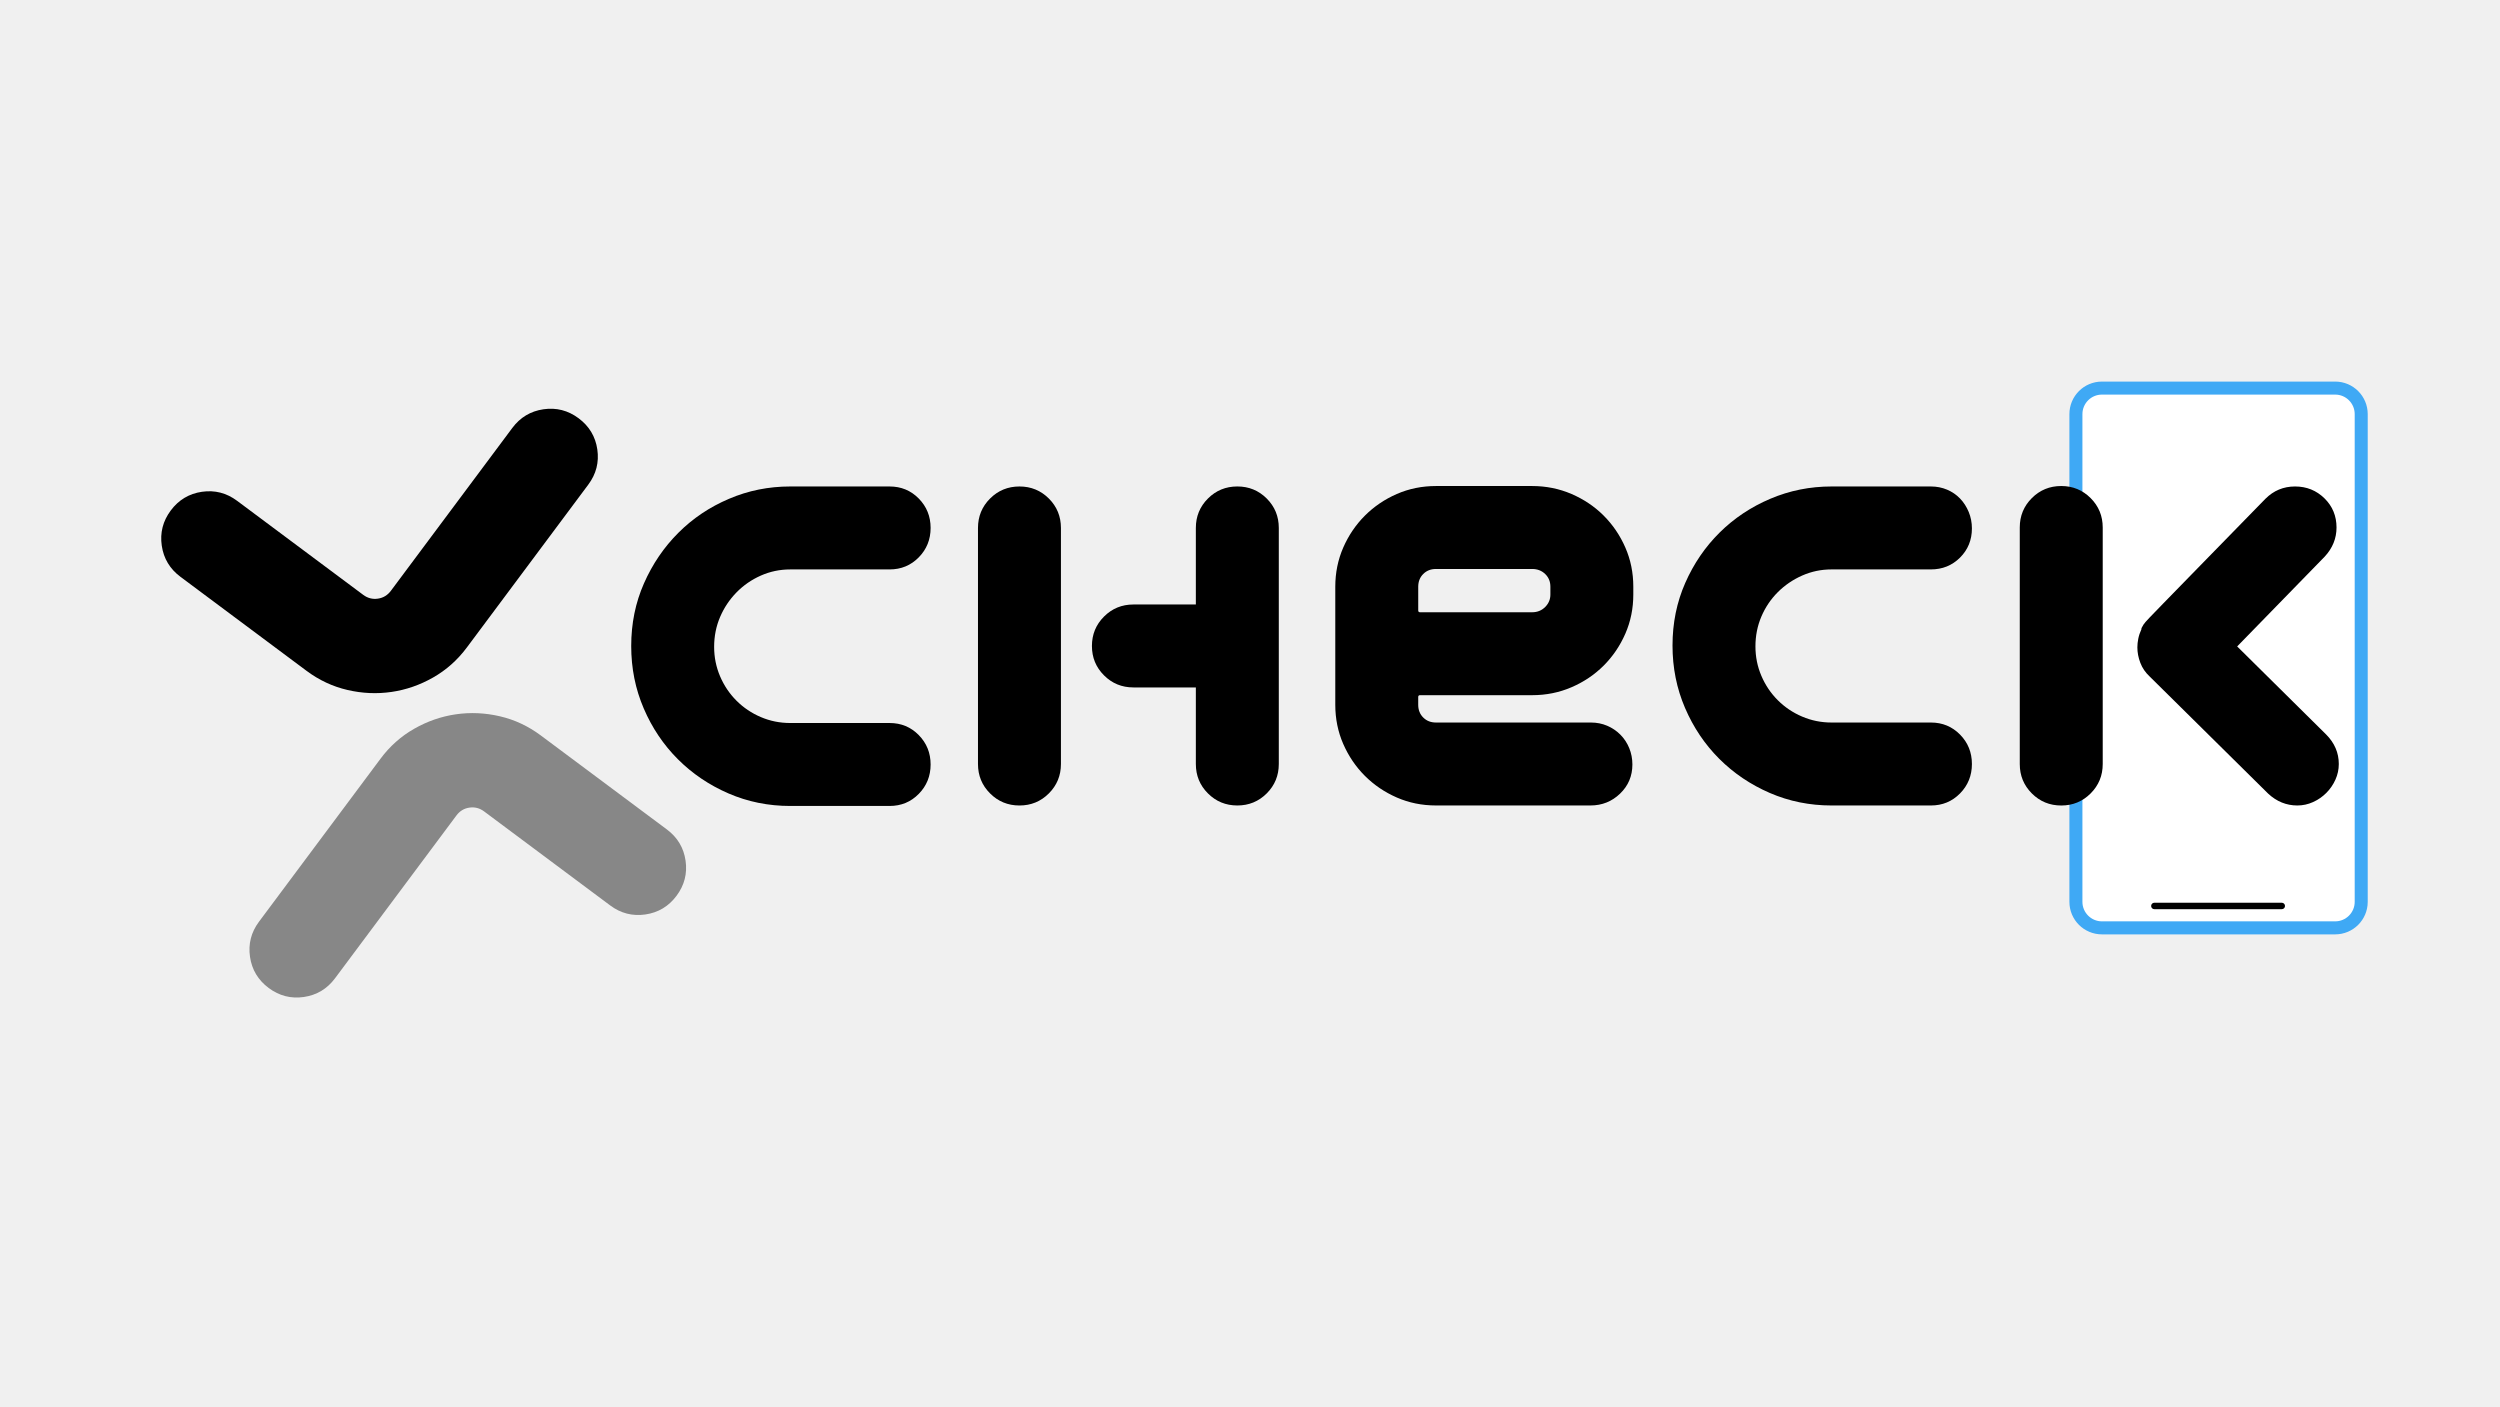
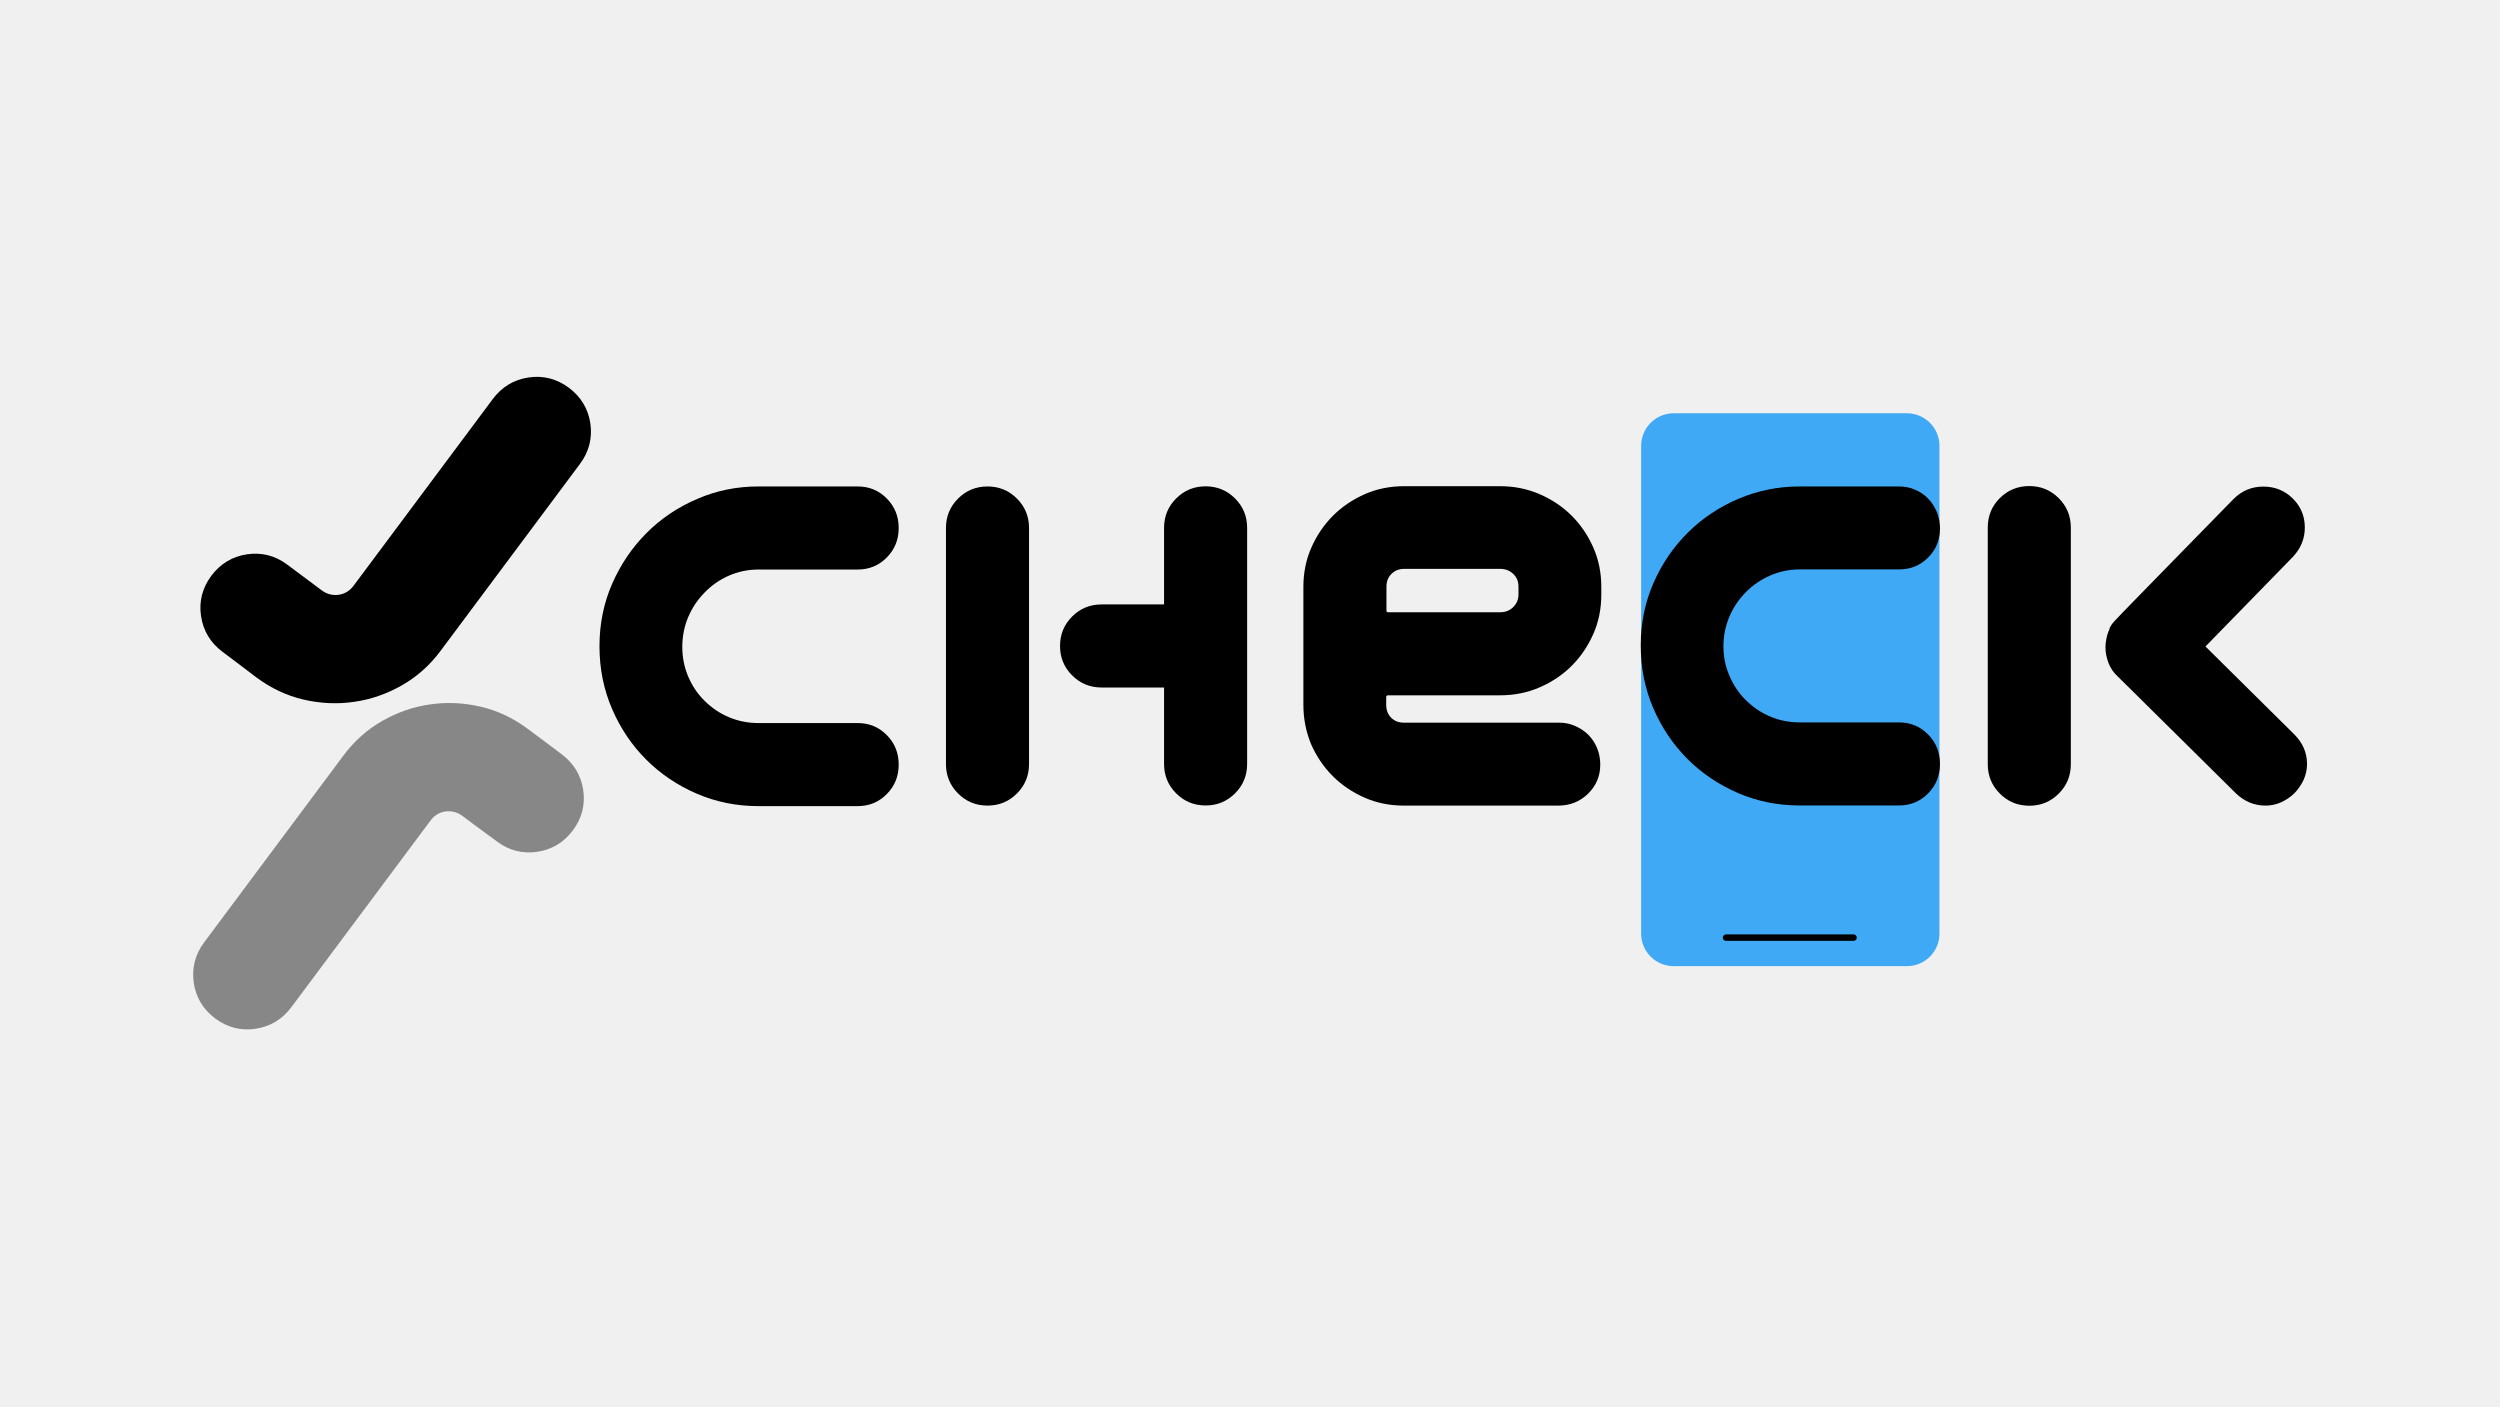
<svg xmlns="http://www.w3.org/2000/svg" version="1.1" id="Layer_1" x="0px" y="0px" viewBox="0 0 1920 1080" style="enable-background:new 0 0 1920 1080;" xml:space="preserve">
  <style type="text/css">
- 	.st0{fill:#fff;}
- 	.st1{fill:none;stroke:#3FA9F5;stroke-width:10;stroke-miterlimit:10;}
- 	.st2{fill:#878787;}
+ 	.st0{fill:#3FA9F5;}
+ 	.st1{fill:#3FA9F5;stroke:#3FA9F5;stroke-width:10;stroke-miterlimit:10;}
+ 	.st2{fill:#FFFFFF;}
+ 	.st3{fill:#878787;}
</style>
  <g>
-     <path class="st0" d="M1594.3,692.6c0,11.05,8.95,20,20,20h179.11c11.05,0,20-8.95,20-20V318.05c0-11.05-8.95-20-20-20H1614.3   c-11.05,0-20,8.95-20,20V692.6z" />
-     <path class="st1" d="M1594.3,692.6c0,11.05,8.95,20,20,20h179.11c11.05,0,20-8.95,20-20V318.05c0-11.05-8.95-20-20-20H1614.3   c-11.05,0-20,8.95-20,20V692.6z" />
+     <path class="st0" d="M1265.4,717c0,11,8.9,20,20,20h179.1c11.1,0,20-9,20-20V342.4c0-11-8.9-20-20-20h-179.1c-11.1,0-20,9-20,20   V717z" />
+     <path class="st1" d="M1265.4,717c0,11,8.9,20,20,20h179.1c11.1,0,20-9,20-20V342.4c0-11-8.9-20-20-20h-179.1c-11.1,0-20,9-20,20   V717z" />
  </g>
  <g>
-     <path d="M1652.07,695.78c0,1.37,1.11,2.48,2.48,2.48h97.86c1.37,0,2.48-1.11,2.48-2.48s-1.11-2.48-2.48-2.48h-97.86   C1653.18,693.29,1652.07,694.41,1652.07,695.78C1652.07,695.78,1652.07,694.41,1652.07,695.78z" />
+     <path d="M1323.1,720.1c0,1.4,1.1,2.5,2.5,2.5h97.9c1.4,0,2.5-1.1,2.5-2.5s-1.1-2.5-2.5-2.5h-97.9   C1324.3,717.7,1323.1,718.8,1323.1,720.1C1323.1,720.1,1323.1,718.8,1323.1,720.1z" />
  </g>
  <g>
-     <path d="M332.63,520.32c-10.12,5.77-20.77,9.46-31.97,11.09c-11.2,1.63-22.46,1.13-33.8-1.51c-11.34-2.63-21.82-7.54-31.44-14.71   l-96.84-72.21c-8.12-6.06-12.9-14.03-14.35-23.92c-1.44-9.88,0.87-18.89,6.92-27.02c6.06-8.12,14.03-12.9,23.92-14.35   c9.89-1.44,18.9,0.87,27.02,6.93l96.84,72.21c3.42,2.55,7.18,3.53,11.29,2.93c4.11-0.59,7.43-2.61,9.98-6.03l93.25-125.06   c6.06-8.12,14.03-12.9,23.92-14.35c9.89-1.44,18.9,0.87,27.02,6.92c8.13,6.06,12.91,14.04,14.35,23.92   c1.44,9.89-0.87,18.9-6.93,27.02l-93.25,125.06C351.39,506.87,342.74,514.57,332.63,520.32z" />
+     <path d="M445.4,356.3l-107,143.5c-8.2,11-18.1,19.9-29.7,26.5c-11.6,6.6-23.8,10.9-36.7,12.7c-12.8,1.9-25.8,1.3-38.8-1.7   c-13-3-25-8.7-36.1-16.9L183,509.7l-12.1-9.1c-9.3-7-14.8-16.1-16.5-27.4c-1.7-11.3,1-21.7,7.9-31c7-9.3,16.1-14.8,27.4-16.5   c11.2-1.6,21.4,0.9,30.6,7.7l16.9,12.6l9.9,7.4c3.9,2.9,8.2,4,13,3.4c4.7-0.7,8.5-3,11.4-6.9l107-143.5c7-9.3,16.1-14.8,27.4-16.5   c11.3-1.7,21.7,1,31,7.9c9.3,7,14.8,16.1,16.5,27.4C455,336.6,452.4,346.9,445.4,356.3z" />
+     <path class="st2" d="M237.2,446l-16.9-12.6c0.1,0.1,0.3,0.2,0.4,0.3L237.2,446z" />
  </g>
  <g>
-     <path class="st2" d="M318.11,559.68c10.12-5.77,20.77-9.46,31.97-11.09c11.2-1.63,22.46-1.13,33.8,1.51   c11.34,2.63,21.82,7.54,31.44,14.71l96.84,72.21c8.12,6.06,12.91,14.03,14.35,23.92c1.44,9.88-0.86,18.89-6.92,27.02   c-6.06,8.12-14.03,12.9-23.92,14.35c-9.89,1.44-18.9-0.87-27.02-6.92l-96.84-72.21c-3.42-2.55-7.18-3.53-11.29-2.93   c-4.11,0.59-7.43,2.61-9.98,6.03l-93.25,125.06c-6.06,8.12-14.03,12.9-23.92,14.35c-9.89,1.44-18.9-0.87-27.02-6.92   c-8.13-6.06-12.91-14.04-14.35-23.92c-1.44-9.89,0.87-18.9,6.93-27.02l93.25-125.06C299.34,573.13,307.99,565.43,318.11,559.68z" />
+     <path class="st3" d="M156.8,723.7l107-143.5c8.2-11,18.1-19.9,29.7-26.5c11.6-6.6,23.8-10.9,36.7-12.7c12.8-1.9,25.8-1.3,38.8,1.7   c13,3,25,8.7,36.1,16.9l14.2,10.6l12.1,9.1c9.3,7,14.8,16.1,16.5,27.4c1.7,11.3-1,21.7-7.9,31c-7,9.3-16.1,14.8-27.4,16.5   c-11.2,1.6-21.4-0.9-30.6-7.7L365,634l-9.9-7.4c-3.9-2.9-8.2-4-13-3.4c-4.7,0.7-8.5,3-11.4,6.9l-107,143.5   c-7,9.3-16.1,14.8-27.4,16.5c-11.3,1.7-21.7-1-31-7.9c-9.3-7-14.8-16.1-16.5-27.4C147.2,743.4,149.8,733.1,156.8,723.7z" />
+     <path class="st3" d="M365,634l16.9,12.6c-0.1-0.1-0.3-0.2-0.4-0.3L365,634z" />
  </g>
  <g>
-     <path d="M606.91,373.61h76.3c8.87,0,16.33,3.09,22.4,9.27c6.06,6.19,9.1,13.71,9.1,22.58c0,8.87-3.04,16.4-9.1,22.58   c-6.07,6.19-13.54,9.28-22.4,9.28h-76.3c-7.94,0-15.46,1.57-22.58,4.72c-7.12,3.15-13.36,7.47-18.72,12.95   c-5.37,5.49-9.57,11.79-12.6,18.9c-3.04,7.12-4.55,14.76-4.55,22.93c0,7.93,1.52,15.46,4.55,22.57c3.03,7.12,7.23,13.36,12.6,18.73   c5.36,5.37,11.6,9.57,18.72,12.6c7.12,3.04,14.64,4.55,22.58,4.55h76.3c8.87,0,16.33,3.1,22.4,9.28c6.06,6.19,9.1,13.71,9.1,22.58   c0,8.87-3.04,16.4-9.1,22.58c-6.07,6.18-13.54,9.27-22.4,9.27h-76.3c-16.8,0-32.61-3.2-47.42-9.62   c-14.82-6.42-27.77-15.17-38.85-26.25c-11.09-11.08-19.84-24.09-26.25-39.02c-6.42-14.93-9.62-30.92-9.62-47.95   c0-17.26,3.26-33.3,9.8-48.12c6.53-14.82,15.34-27.76,26.43-38.85c11.08-11.08,24.03-19.77,38.85-26.07   C574.65,376.76,590.34,373.61,606.91,373.61z" />
-     <path d="M782.95,373.61c8.86,0,16.39,3.09,22.57,9.27c6.18,6.19,9.28,13.71,9.28,22.58v181.3c0,8.87-3.1,16.4-9.28,22.58   c-6.18,6.19-13.71,9.28-22.57,9.28c-8.87,0-16.4-3.09-22.58-9.28c-6.19-6.18-9.28-13.7-9.28-22.58v-181.3   c0-8.86,3.09-16.39,9.28-22.58C766.56,376.7,774.08,373.61,782.95,373.61z M838.6,496.11c0-8.87,3.09-16.39,9.28-22.58   c6.18-6.18,13.7-9.28,22.58-9.28h47.95v-58.8c0-8.86,3.09-16.39,9.28-22.58c6.18-6.18,13.71-9.27,22.58-9.27   c8.86,0,16.39,3.09,22.58,9.27c6.18,6.19,9.27,13.71,9.27,22.58v181.3c0,8.87-3.09,16.4-9.27,22.58   c-6.19,6.19-13.71,9.28-22.58,9.28c-8.87,0-16.4-3.09-22.58-9.28c-6.19-6.18-9.28-13.7-9.28-22.58v-58.8h-47.95   c-8.87,0-16.4-3.09-22.58-9.27C841.69,512.5,838.6,504.98,838.6,496.11z" />
-     <path d="M1025.5,541.26v-90.65c0-10.73,2.04-20.76,6.12-30.1c4.08-9.33,9.62-17.5,16.62-24.5s15.17-12.54,24.5-16.62   c9.33-4.08,19.37-6.12,30.1-6.12h73.85c10.73,0,20.83,2.05,30.28,6.12c9.45,4.09,17.67,9.62,24.67,16.62s12.54,15.17,16.62,24.5   c4.08,9.34,6.12,19.37,6.12,30.1v5.95c0,10.73-2.04,20.77-6.12,30.1c-4.08,9.33-9.62,17.5-16.62,24.5c-7,7-15.22,12.54-24.67,16.62   c-9.45,4.08-19.55,6.12-30.28,6.12h-86.1c-0.94,0-1.4,0.47-1.4,1.4v5.95c0,3.97,1.28,7.24,3.85,9.8c2.56,2.57,5.83,3.85,9.8,3.85   h119c4.43,0,8.58,0.82,12.42,2.45c3.85,1.63,7.23,3.91,10.15,6.83c2.91,2.92,5.19,6.36,6.82,10.32c1.63,3.97,2.45,8.17,2.45,12.6   c0,8.87-3.15,16.33-9.45,22.4c-6.3,6.07-13.88,9.1-22.75,9.1h-118.65c-10.74,0-20.77-2.04-30.1-6.12   c-9.33-4.08-17.5-9.62-24.5-16.62s-12.54-15.17-16.62-24.5C1027.54,562.03,1025.5,551.99,1025.5,541.26z M1090.6,470.21h86.1   c3.96,0,7.29-1.34,9.98-4.02c2.68-2.68,4.02-5.89,4.02-9.62v-5.95c0-3.96-1.34-7.23-4.02-9.8c-2.69-2.57-6.01-3.85-9.98-3.85   h-73.85c-3.97,0-7.24,1.29-9.8,3.85c-2.57,2.57-3.85,5.83-3.85,9.8v18.2C1089.2,469.74,1089.66,470.21,1090.6,470.21z" />
-     <path d="M1406.64,373.61h76.3c4.43,0,8.57,0.82,12.42,2.45c3.85,1.63,7.17,3.91,9.97,6.82c2.8,2.92,5.01,6.36,6.65,10.33   c1.63,3.97,2.45,8.17,2.45,12.6c0,8.87-3.04,16.33-9.1,22.4c-6.07,6.07-13.54,9.1-22.4,9.1h-76.3c-7.93,0-15.46,1.57-22.57,4.72   c-7.12,3.15-13.36,7.41-18.73,12.78c-5.37,5.37-9.57,11.61-12.6,18.72c-3.04,7.12-4.55,14.76-4.55,22.92   c0,7.94,1.51,15.46,4.55,22.58c3.03,7.12,7.23,13.36,12.6,18.72c5.37,5.37,11.6,9.57,18.73,12.6c7.11,3.04,14.64,4.55,22.57,4.55   h76.3c8.86,0,16.33,3.1,22.4,9.28c6.07,6.18,9.1,13.71,9.1,22.57c0,8.87-3.04,16.4-9.1,22.58c-6.07,6.19-13.54,9.28-22.4,9.28   h-76.3c-16.8,0-32.61-3.21-47.42-9.62c-14.82-6.42-27.77-15.17-38.85-26.25c-11.08-11.08-19.83-24.09-26.25-39.03   c-6.42-14.93-9.62-30.92-9.62-47.95c0-17.26,3.26-33.3,9.8-48.12c6.53-14.81,15.34-27.7,26.42-38.67   c11.08-10.96,24.03-19.6,38.85-25.9C1374.39,376.76,1390.07,373.61,1406.64,373.61z" />
-     <path d="M1583.04,373.26c8.86,0,16.39,3.1,22.57,9.28c6.18,6.19,9.28,13.71,9.28,22.58v181.65c0,8.87-3.1,16.4-9.28,22.58   c-6.18,6.19-13.71,9.28-22.57,9.28c-8.87,0-16.4-3.09-22.58-9.28c-6.19-6.18-9.28-13.7-9.28-22.58V405.11   c0-8.87,3.09-16.39,9.28-22.58C1566.65,376.35,1574.17,373.26,1583.04,373.26z M1644.64,483.16v-0.7c0.46-0.93,0.99-1.86,1.58-2.8   c0.58-0.93,2.1-2.68,4.55-5.25c2.45-2.56,6.06-6.3,10.85-11.2c4.78-4.9,11.61-11.9,20.48-21l57.75-59.15   c6.3-6.3,13.88-9.45,22.75-9.45c8.86,0,16.39,3.04,22.58,9.1c6.18,6.07,9.27,13.54,9.27,22.4c0,8.4-3.04,15.87-9.1,22.4   l-67.2,68.95l68.25,67.55c6.53,6.54,9.8,14.12,9.8,22.75c0,4.2-0.88,8.23-2.62,12.08c-1.75,3.85-4.08,7.24-7,10.15   c-2.92,2.92-6.3,5.25-10.15,7c-3.85,1.75-7.88,2.62-12.08,2.62c-8.4,0-15.87-3.03-22.4-9.1l-91-89.95   c-3.27-3.03-5.66-6.53-7.17-10.5c-1.52-3.96-2.28-7.93-2.28-11.9c0-2.1,0.23-4.31,0.7-6.65   C1642.66,488.18,1643.47,485.73,1644.64,483.16z" />
+     <path d="M582.4,373.6h76.3c8.9,0,16.3,3.1,22.4,9.3c6.1,6.2,9.1,13.7,9.1,22.6s-3,16.4-9.1,22.6c-6.1,6.2-13.5,9.3-22.4,9.3h-76.3   c-7.9,0-15.5,1.6-22.6,4.7s-13.4,7.5-18.7,13c-5.4,5.5-9.6,11.8-12.6,18.9c-3,7.1-4.5,14.8-4.5,22.9c0,7.9,1.5,15.5,4.5,22.6   c3,7.1,7.2,13.4,12.6,18.7c5.4,5.4,11.6,9.6,18.7,12.6c7.1,3,14.6,4.5,22.6,4.5h76.3c8.9,0,16.3,3.1,22.4,9.3   c6.1,6.2,9.1,13.7,9.1,22.6s-3,16.4-9.1,22.6c-6.1,6.2-13.5,9.3-22.4,9.3h-76.3c-16.8,0-32.6-3.2-47.4-9.6   c-14.8-6.4-27.8-15.2-38.8-26.2c-11.1-11.1-19.8-24.1-26.2-39c-6.4-14.9-9.6-30.9-9.6-48c0-17.3,3.3-33.3,9.8-48.1   c6.5-14.8,15.3-27.8,26.4-38.9c11.1-11.1,24-19.8,38.8-26.1C550.1,376.8,565.8,373.6,582.4,373.6z" />
+     <path d="M758.4,373.6c8.9,0,16.4,3.1,22.6,9.3c6.2,6.2,9.3,13.7,9.3,22.6v181.3c0,8.9-3.1,16.4-9.3,22.6   c-6.2,6.2-13.7,9.3-22.6,9.3c-8.9,0-16.4-3.1-22.6-9.3c-6.2-6.2-9.3-13.7-9.3-22.6V405.5c0-8.9,3.1-16.4,9.3-22.6   C742,376.7,749.5,373.6,758.4,373.6z M814.1,496.1c0-8.9,3.1-16.4,9.3-22.6c6.2-6.2,13.7-9.3,22.6-9.3h48v-58.8   c0-8.9,3.1-16.4,9.3-22.6c6.2-6.2,13.7-9.3,22.6-9.3c8.9,0,16.4,3.1,22.6,9.3c6.2,6.2,9.3,13.7,9.3,22.6v181.3   c0,8.9-3.1,16.4-9.3,22.6c-6.2,6.2-13.7,9.3-22.6,9.3s-16.4-3.1-22.6-9.3c-6.2-6.2-9.3-13.7-9.3-22.6V528h-48   c-8.9,0-16.4-3.1-22.6-9.3C817.2,512.5,814.1,505,814.1,496.1z" />
+     <path d="M1001,541.3v-90.6c0-10.7,2-20.8,6.1-30.1c4.1-9.3,9.6-17.5,16.6-24.5c7-7,15.2-12.5,24.5-16.6s19.4-6.1,30.1-6.1h73.8   c10.7,0,20.8,2,30.3,6.1c9.4,4.1,17.7,9.6,24.7,16.6s12.5,15.2,16.6,24.5c4.1,9.3,6.1,19.4,6.1,30.1v6c0,10.7-2,20.8-6.1,30.1   c-4.1,9.3-9.6,17.5-16.6,24.5s-15.2,12.5-24.7,16.6c-9.4,4.1-19.6,6.1-30.3,6.1h-86.1c-0.9,0-1.4,0.5-1.4,1.4v6   c0,4,1.3,7.2,3.8,9.8c2.6,2.6,5.8,3.8,9.8,3.8h119c4.4,0,8.6,0.8,12.4,2.5c3.8,1.6,7.2,3.9,10.2,6.8c2.9,2.9,5.2,6.4,6.8,10.3   c1.6,4,2.4,8.2,2.4,12.6c0,8.9-3.2,16.3-9.4,22.4c-6.3,6.1-13.9,9.1-22.8,9.1h-118.7c-10.7,0-20.8-2-30.1-6.1s-17.5-9.6-24.5-16.6   c-7-7-12.5-15.2-16.6-24.5C1003,562,1001,552,1001,541.3z M1066.1,470.2h86.1c4,0,7.3-1.3,10-4c2.7-2.7,4-5.9,4-9.6v-6   c0-4-1.3-7.2-4-9.8c-2.7-2.6-6-3.9-10-3.9h-73.8c-4,0-7.2,1.3-9.8,3.9c-2.6,2.6-3.8,5.8-3.8,9.8v18.2   C1064.7,469.7,1065.1,470.2,1066.1,470.2z" />
+     <path d="M1382.1,373.6h76.3c4.4,0,8.6,0.8,12.4,2.5c3.8,1.6,7.2,3.9,10,6.8c2.8,2.9,5,6.4,6.7,10.3c1.6,4,2.4,8.2,2.4,12.6   c0,8.9-3,16.3-9.1,22.4c-6.1,6.1-13.5,9.1-22.4,9.1h-76.3c-7.9,0-15.5,1.6-22.6,4.7c-7.1,3.1-13.4,7.4-18.7,12.8   s-9.6,11.6-12.6,18.7c-3,7.1-4.6,14.8-4.6,22.9c0,7.9,1.5,15.5,4.6,22.6c3,7.1,7.2,13.4,12.6,18.7c5.4,5.4,11.6,9.6,18.7,12.6   c7.1,3,14.6,4.5,22.6,4.5h76.3c8.9,0,16.3,3.1,22.4,9.3c6.1,6.2,9.1,13.7,9.1,22.6c0,8.9-3,16.4-9.1,22.6   c-6.1,6.2-13.5,9.3-22.4,9.3h-76.3c-16.8,0-32.6-3.2-47.4-9.6c-14.8-6.4-27.8-15.2-38.8-26.2s-19.8-24.1-26.2-39   c-6.4-14.9-9.6-30.9-9.6-48c0-17.3,3.3-33.3,9.8-48.1c6.5-14.8,15.3-27.7,26.4-38.7c11.1-11,24-19.6,38.8-25.9   C1349.9,376.8,1365.5,373.6,1382.1,373.6z" />
+     <path d="M1558.5,373.3c8.9,0,16.4,3.1,22.6,9.3c6.2,6.2,9.3,13.7,9.3,22.6v181.7c0,8.9-3.1,16.4-9.3,22.6   c-6.2,6.2-13.7,9.3-22.6,9.3c-8.9,0-16.4-3.1-22.6-9.3c-6.2-6.2-9.3-13.7-9.3-22.6V405.1c0-8.9,3.1-16.4,9.3-22.6   C1542.1,376.4,1549.6,373.3,1558.5,373.3z M1620.1,483.2v-0.7c0.5-0.9,1-1.9,1.6-2.8c0.6-0.9,2.1-2.7,4.6-5.2   c2.4-2.6,6.1-6.3,10.8-11.2c4.8-4.9,11.6-11.9,20.5-21l57.8-59.1c6.3-6.3,13.9-9.5,22.8-9.5c8.9,0,16.4,3,22.6,9.1   c6.2,6.1,9.3,13.5,9.3,22.4c0,8.4-3,15.9-9.1,22.4l-67.2,68.9l68.2,67.5c6.5,6.5,9.8,14.1,9.8,22.8c0,4.2-0.9,8.2-2.6,12.1   c-1.8,3.8-4.1,7.2-7,10.2c-2.9,2.9-6.3,5.2-10.2,7s-7.9,2.6-12.1,2.6c-8.4,0-15.9-3-22.4-9.1l-91-90c-3.3-3-5.7-6.5-7.2-10.5   c-1.5-4-2.3-7.9-2.3-11.9c0-2.1,0.2-4.3,0.7-6.6C1618.1,488.2,1618.9,485.7,1620.1,483.2z" />
  </g>
</svg>
